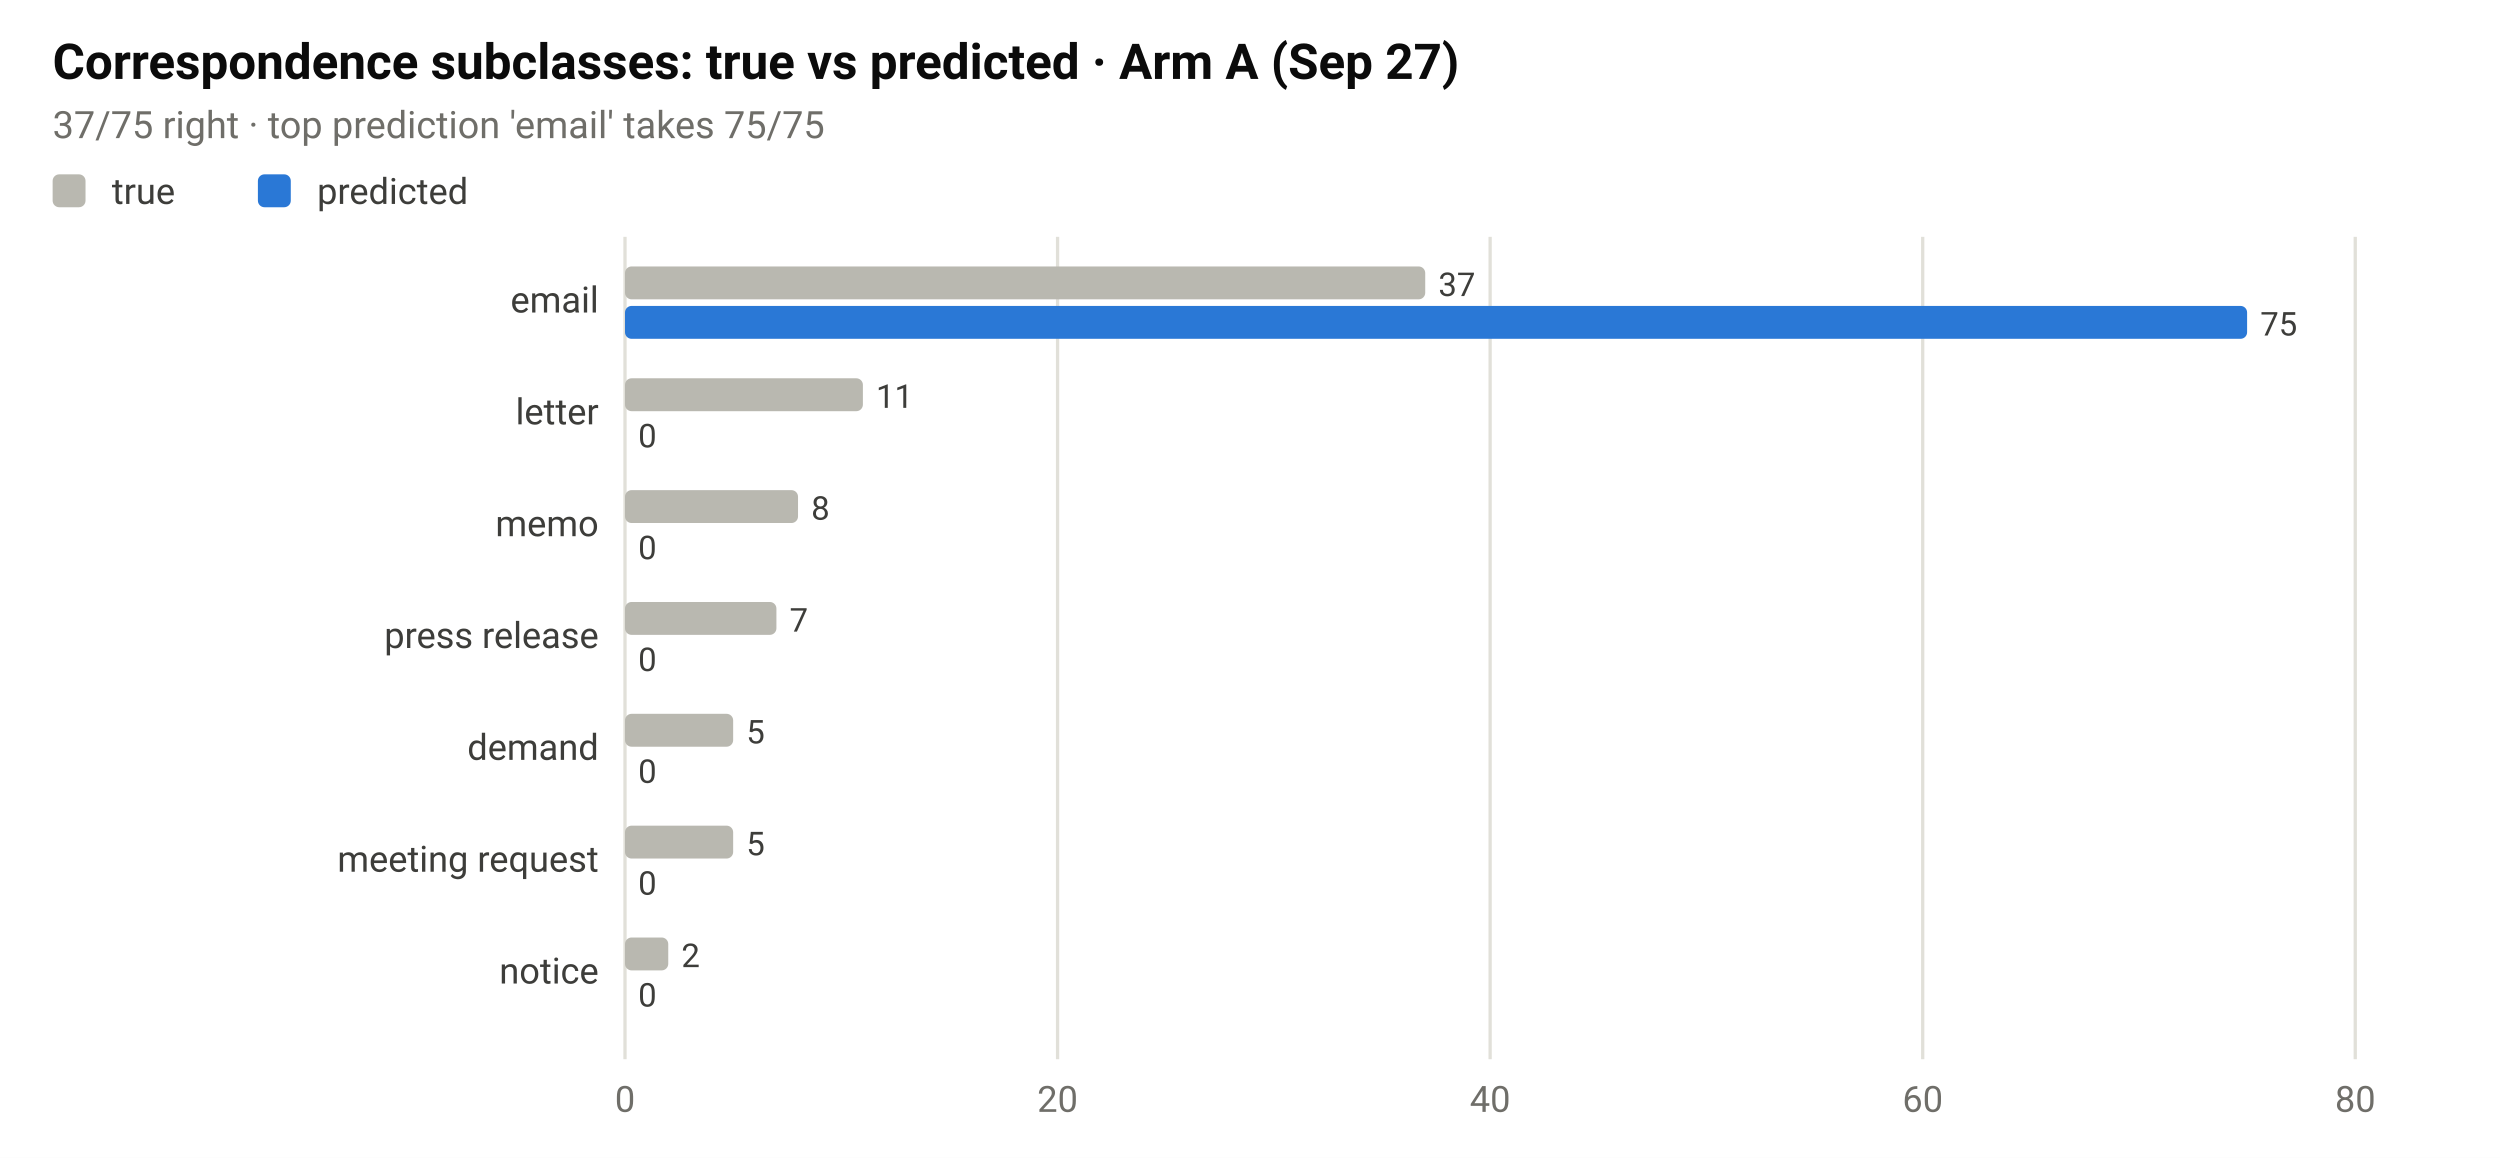
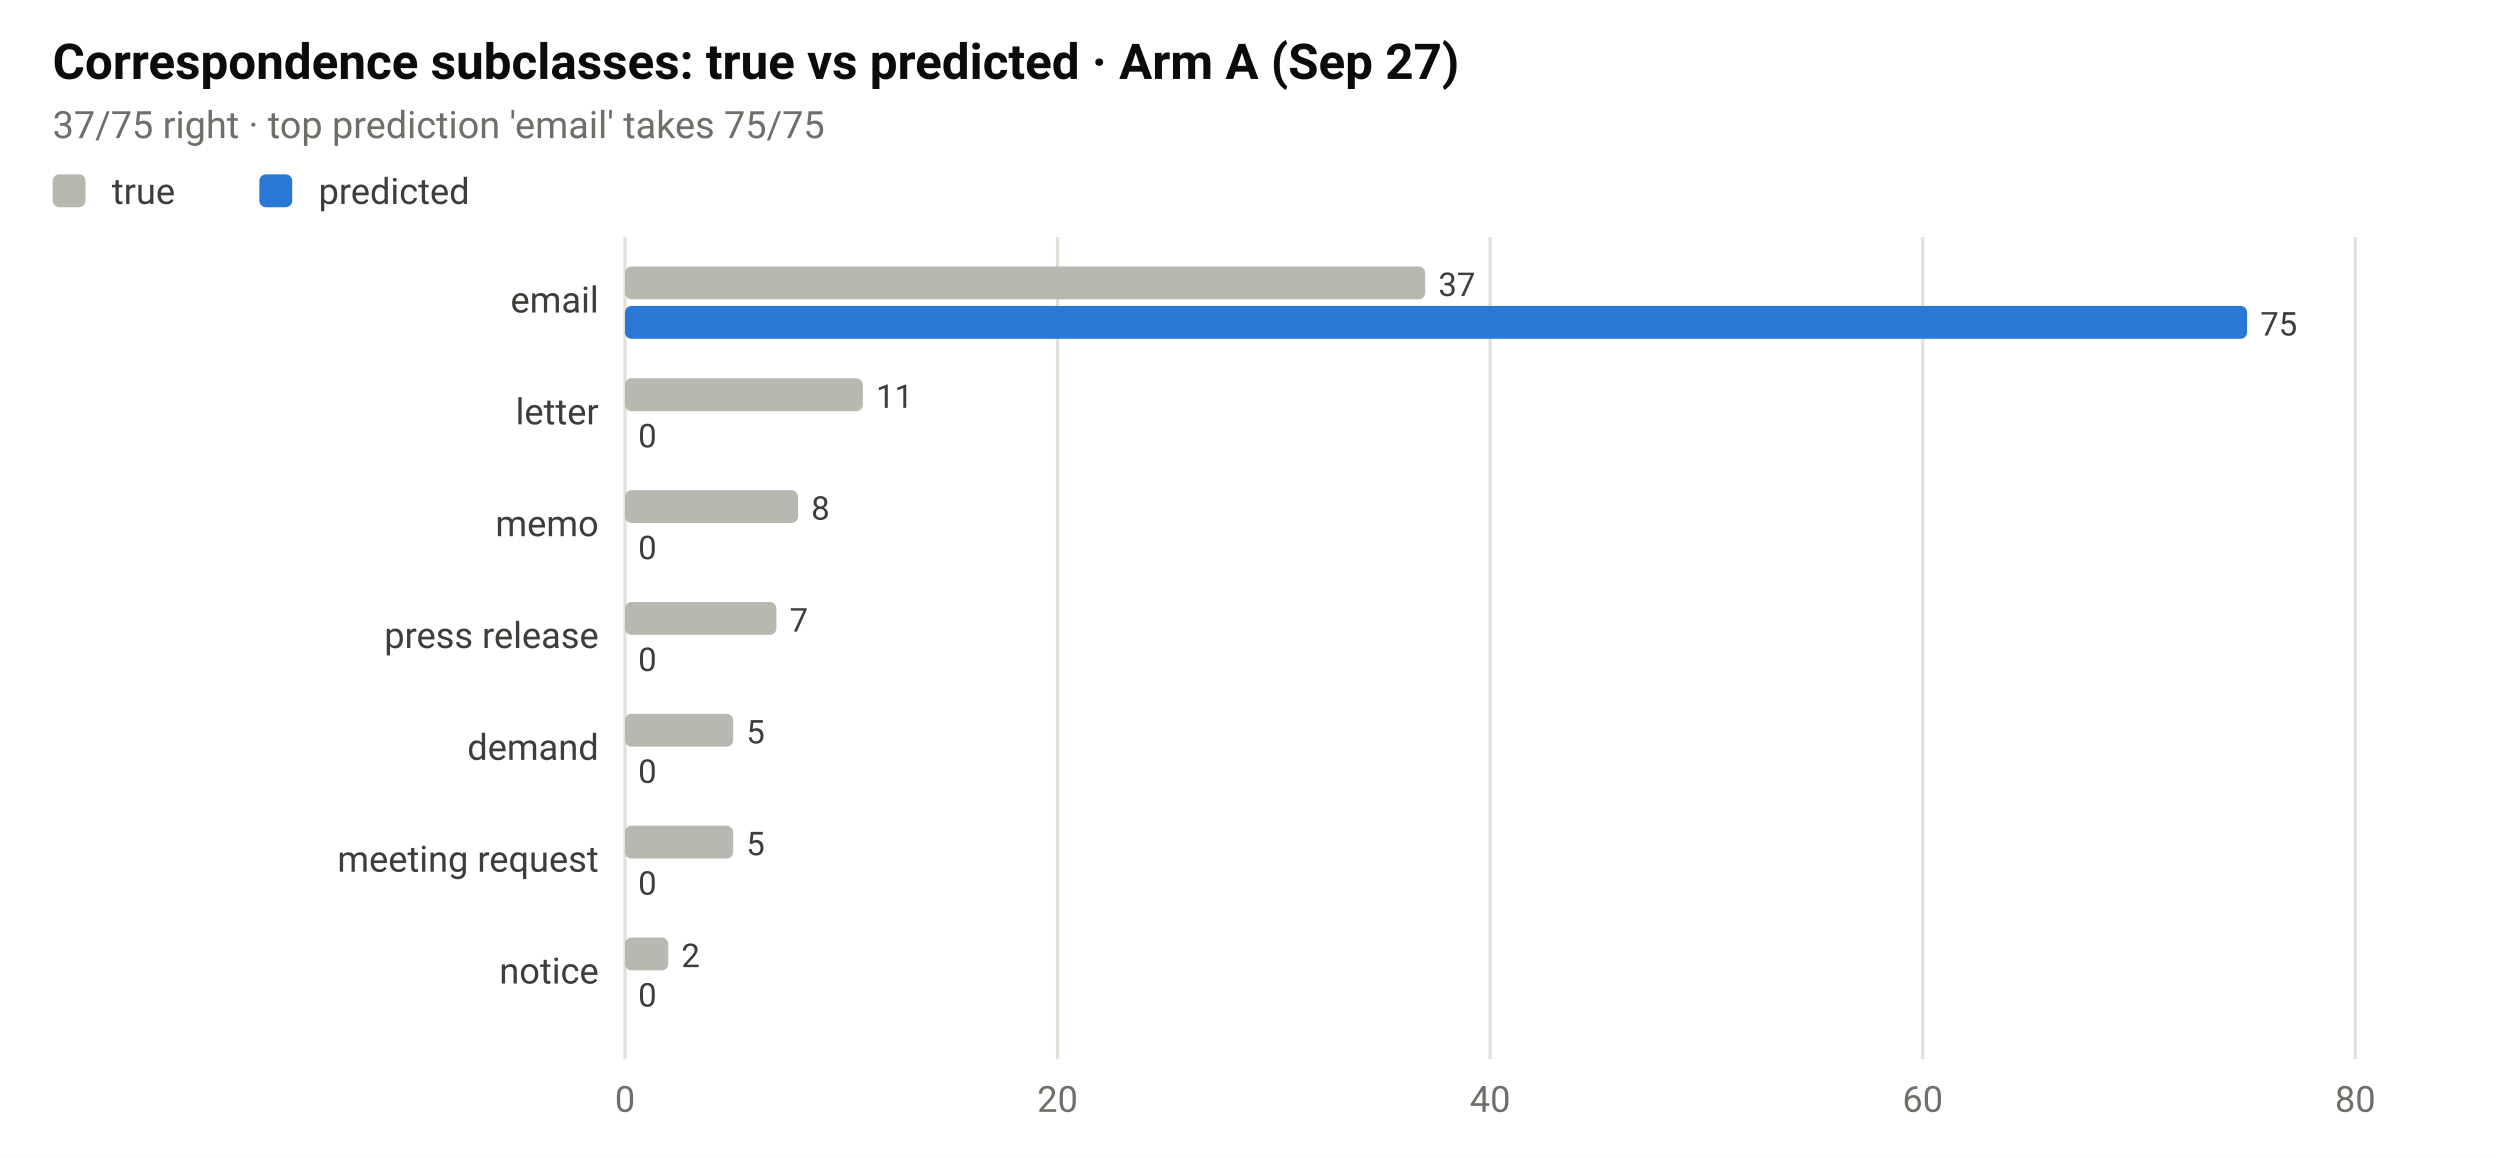
<svg xmlns="http://www.w3.org/2000/svg" width="760" height="352" viewBox="0 0 760 352" font-family="system-ui,-apple-system,'Segoe UI',Roboto,sans-serif" role="img">
  <rect width="760" height="352" fill="#ffffff" />
  <text x="16" y="24" font-size="15" font-weight="600" fill="#0b0b0b">Correspondence subclasses: true vs predicted · Arm A (Sep 27)</text>
  <text x="16" y="42" font-size="11.5" fill="#6f6e69">37/75 right · top prediction 'email' takes 75/75</text>
  <line x1="190" x2="190" y1="72" y2="322" stroke="#e1e0d9" />
  <text x="190" y="338" font-size="11" fill="#6f6e69" text-anchor="middle">0</text>
  <line x1="321.5" x2="321.5" y1="72" y2="322" stroke="#e1e0d9" />
  <text x="321.5" y="338" font-size="11" fill="#6f6e69" text-anchor="middle">20</text>
  <line x1="453" x2="453" y1="72" y2="322" stroke="#e1e0d9" />
  <text x="453" y="338" font-size="11" fill="#6f6e69" text-anchor="middle">40</text>
  <line x1="584.5" x2="584.5" y1="72" y2="322" stroke="#e1e0d9" />
  <text x="584.5" y="338" font-size="11" fill="#6f6e69" text-anchor="middle">60</text>
  <line x1="716" x2="716" y1="72" y2="322" stroke="#e1e0d9" />
  <text x="716" y="338" font-size="11" fill="#6f6e69" text-anchor="middle">80</text>
  <rect x="16" y="53" width="10" height="10" rx="2" fill="#b9b8b0" />
  <text x="34" y="62" font-size="11" fill="#3d3d3a" text-anchor="start">true</text>
-   <rect x="78.4" y="53" width="10" height="10" rx="2" fill="#2a78d6" />
-   <text x="96.4" y="62" font-size="11" fill="#3d3d3a" text-anchor="start">predicted</text>
+   <rect x="78.84" y="53" width="10" height="10" rx="2" fill="#2a78d6" />
+   <text x="96.84" y="62" font-size="11" fill="#3d3d3a" text-anchor="start">predicted</text>
  <text x="182" y="95" font-size="11" fill="#3d3d3a" text-anchor="end">email</text>
  <rect x="190" y="81" width="243.27" height="10" fill="#b9b8b0" rx="2" />
  <text x="437.27" y="90" font-size="10" fill="#3d3d3a" text-anchor="start">37</text>
  <rect x="190" y="93" width="493.12" height="10" fill="#2a78d6" rx="2" />
  <text x="687.12" y="102" font-size="10" fill="#3d3d3a" text-anchor="start">75</text>
  <text x="182" y="129" font-size="11" fill="#3d3d3a" text-anchor="end">letter</text>
  <rect x="190" y="115" width="72.32" height="10" fill="#b9b8b0" rx="2" />
  <text x="266.32" y="124" font-size="10" fill="#3d3d3a" text-anchor="start">11</text>
  <rect x="190" y="127" width="0" height="10" fill="#2a78d6" rx="2" />
  <text x="194" y="136" font-size="10" fill="#3d3d3a" text-anchor="start">0</text>
  <text x="182" y="163" font-size="11" fill="#3d3d3a" text-anchor="end">memo</text>
  <rect x="190" y="149" width="52.6" height="10" fill="#b9b8b0" rx="2" />
  <text x="246.6" y="158" font-size="10" fill="#3d3d3a" text-anchor="start">8</text>
  <rect x="190" y="161" width="0" height="10" fill="#2a78d6" rx="2" />
  <text x="194" y="170" font-size="10" fill="#3d3d3a" text-anchor="start">0</text>
  <text x="182" y="197" font-size="11" fill="#3d3d3a" text-anchor="end">press release</text>
  <rect x="190" y="183" width="46.03" height="10" fill="#b9b8b0" rx="2" />
  <text x="240.03" y="192" font-size="10" fill="#3d3d3a" text-anchor="start">7</text>
  <rect x="190" y="195" width="0" height="10" fill="#2a78d6" rx="2" />
  <text x="194" y="204" font-size="10" fill="#3d3d3a" text-anchor="start">0</text>
  <text x="182" y="231" font-size="11" fill="#3d3d3a" text-anchor="end">demand</text>
  <rect x="190" y="217" width="32.88" height="10" fill="#b9b8b0" rx="2" />
  <text x="226.88" y="226" font-size="10" fill="#3d3d3a" text-anchor="start">5</text>
  <rect x="190" y="229" width="0" height="10" fill="#2a78d6" rx="2" />
  <text x="194" y="238" font-size="10" fill="#3d3d3a" text-anchor="start">0</text>
  <text x="182" y="265" font-size="11" fill="#3d3d3a" text-anchor="end">meeting request</text>
  <rect x="190" y="251" width="32.88" height="10" fill="#b9b8b0" rx="2" />
  <text x="226.88" y="260" font-size="10" fill="#3d3d3a" text-anchor="start">5</text>
  <rect x="190" y="263" width="0" height="10" fill="#2a78d6" rx="2" />
  <text x="194" y="272" font-size="10" fill="#3d3d3a" text-anchor="start">0</text>
  <text x="182" y="299" font-size="11" fill="#3d3d3a" text-anchor="end">notice</text>
  <rect x="190" y="285" width="13.15" height="10" fill="#b9b8b0" rx="2" />
  <text x="207.15" y="294" font-size="10" fill="#3d3d3a" text-anchor="start">2</text>
  <rect x="190" y="297" width="0" height="10" fill="#2a78d6" rx="2" />
  <text x="194" y="306" font-size="10" fill="#3d3d3a" text-anchor="start">0</text>
</svg>
